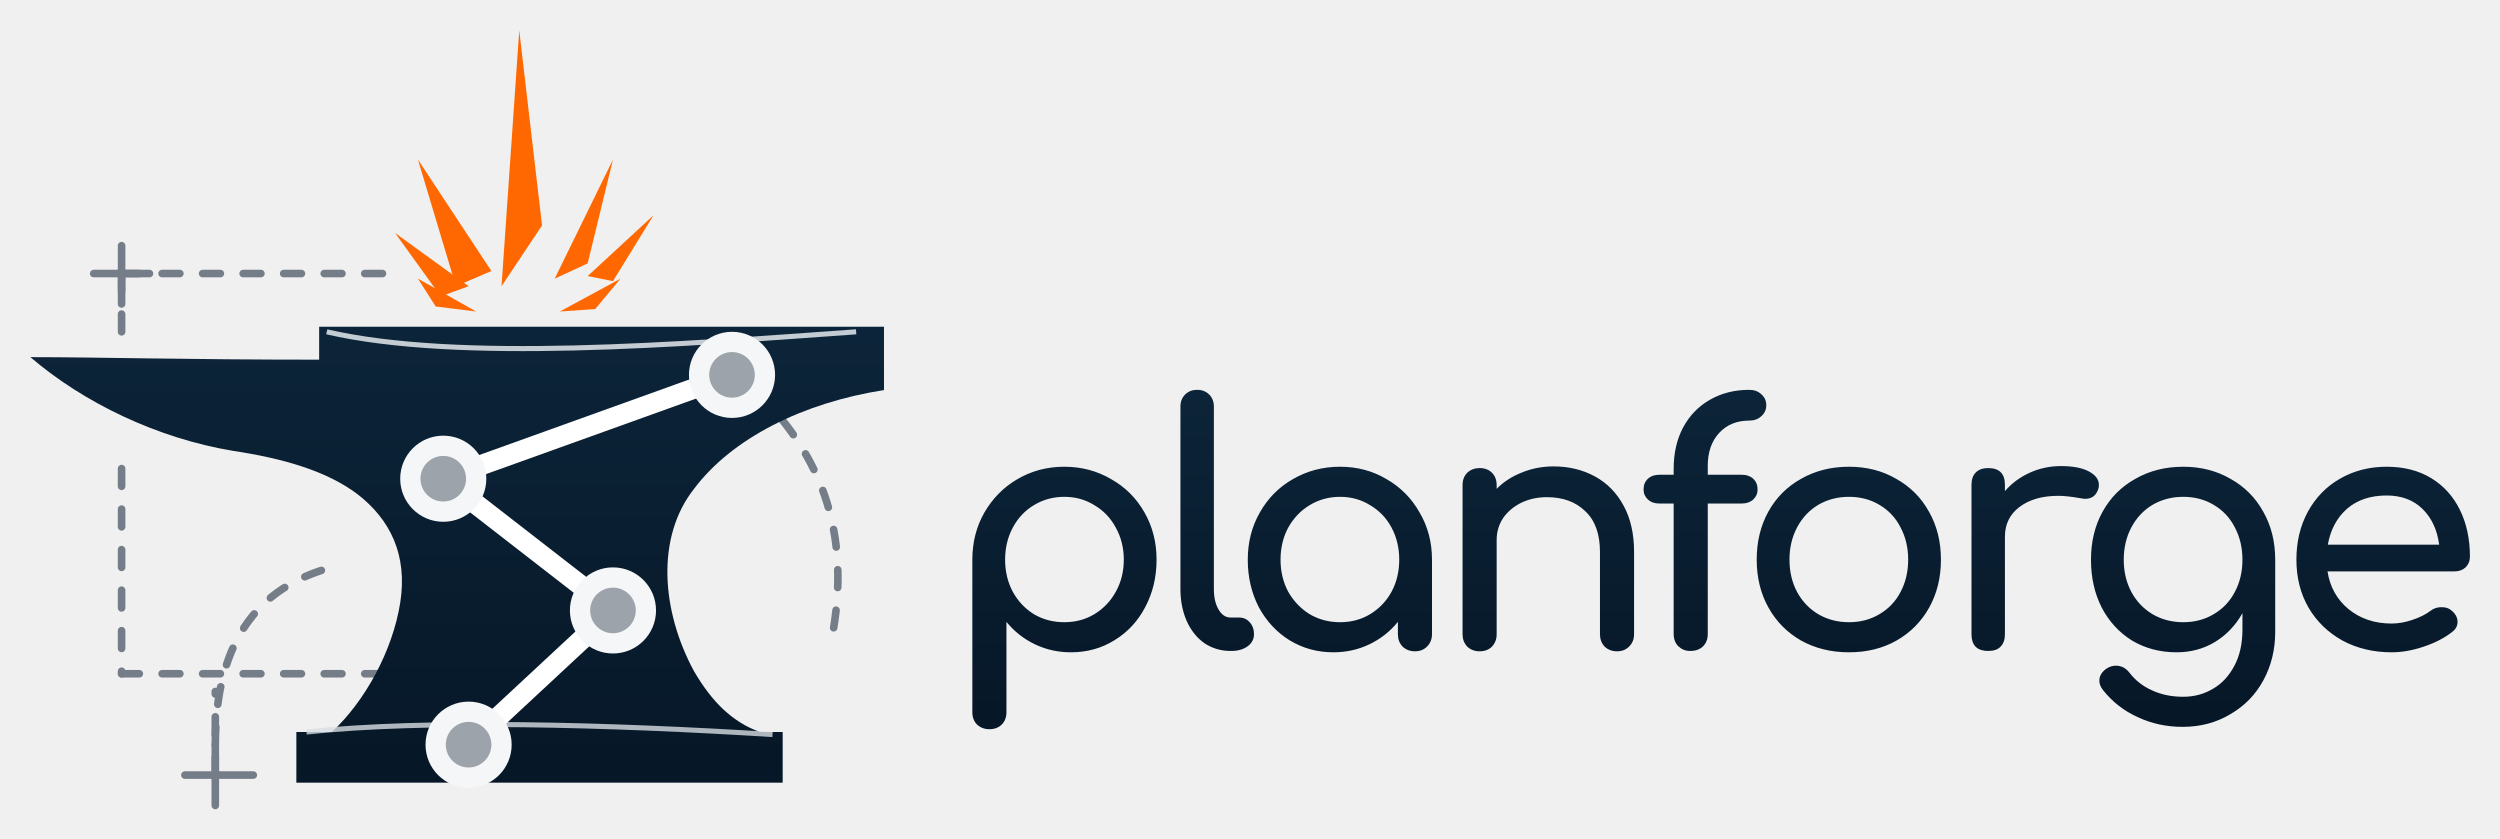
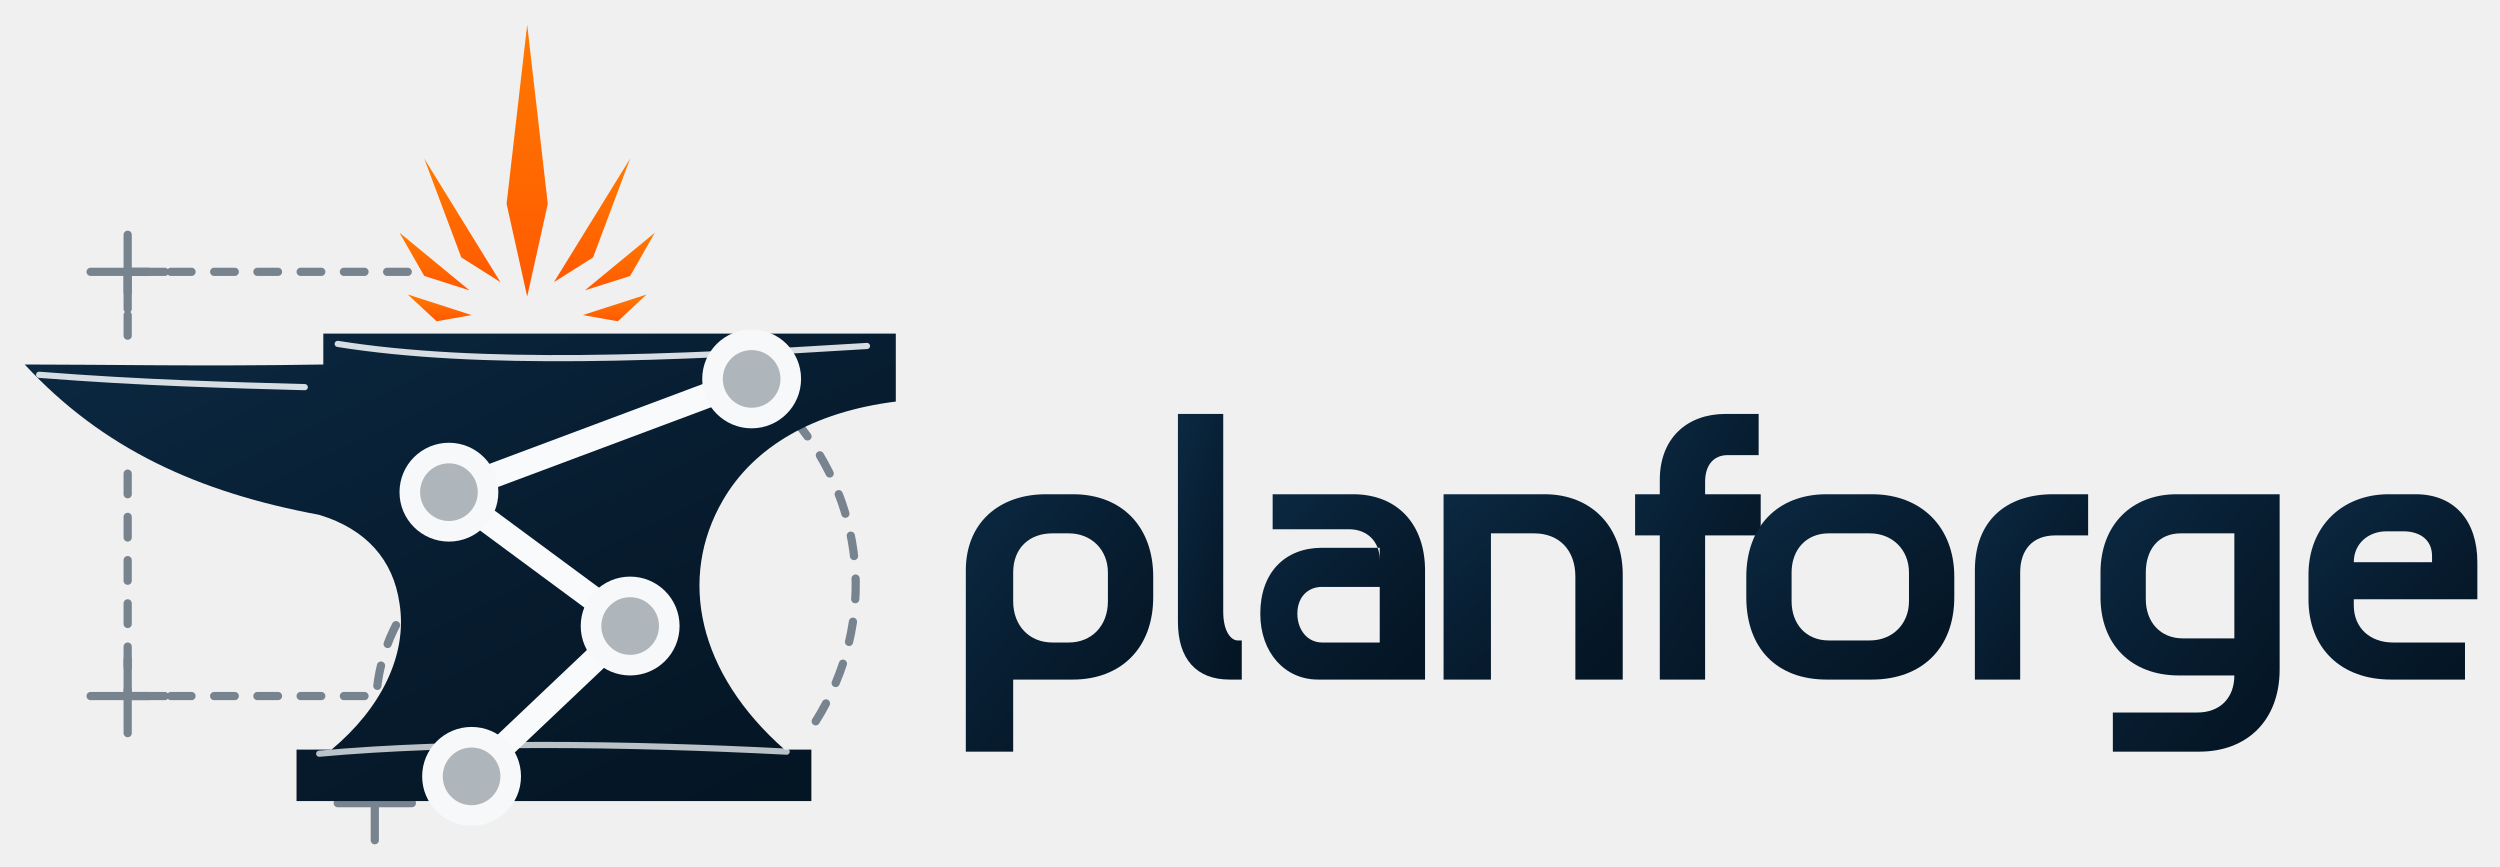
- <svg xmlns="http://www.w3.org/2000/svg" viewBox="16 308 987 331" width="987" height="331" role="img" aria-labelledby="pf-logo-title">
+ <svg xmlns="http://www.w3.org/2000/svg" viewBox="20 364 1214 421" width="1214" height="421" role="img" aria-labelledby="pf-logo-title pf-logo-desc">
  <style>
-     /* Colours live here rather than only in presentation attributes so the dark
-        scheme below can override them. The presentation attributes are kept as a
-        fallback for renderers that ignore stylesheets; CSS wins where both apply.
+     /* The artwork is navy on transparent, which disappears against a dark page.
+        For a reader who prefers a dark scheme the navy gradient flips to light
+        steel, and everything drawn on top of the anvil inverts with it or it
+        would vanish in turn: the graph links and node rings go dark, the metal
+        highlights go dark, and the construction guides lighten. The sparks need
+        no variant, because the orange carries on either background.

-        In the dark scheme the navy gradient flips to light steel, which inverts
-        the anvil and the wordmark together because both use it. Everything drawn
-        on top of the anvil then has to invert too, or it would vanish: the graph
-        links and the node rings go dark, the highlight strokes go dark, and the
-        construction marks lighten so they stay visible on a dark page. The
-        sparks are left alone; the orange carries on both backgrounds. */
-     .g1 { stop-color: #0c2439 }
-     .g2 { stop-color: #061727 }
-     .guides { stroke: #6e7883 }
-     .hl { stroke: #d8dee3 }
-     .links { stroke: #ffffff }
-     .ring { fill: #f5f6f7 }
-     .core { fill: #9ca3aa }
+        Colours live here rather than only in presentation attributes so the media
+        query can override them. The attributes stay as a fallback for renderers
+        that ignore stylesheets, and CSS wins where both apply. */
+     .n1 { stop-color: #0b2942 }
+     .n2 { stop-color: #071c2f }
+     .n3 { stop-color: #041523 }
+     .guides { stroke: #77838e }
+     .hl { stroke: #edf2f5 }
+     .links { stroke: #f8fafb }
+     .ring { fill: #f7f8f9 }
+     .core { fill: #aeb5bb }

    @media (prefers-color-scheme: dark) {
-       .g1 { stop-color: #dbe3ea }
-       .g2 { stop-color: #aebbc7 }
-       .guides { stroke: #8a949f }
-       .hl { stroke: #7e8b98 }
-       .links { stroke: #0d2135 }
-       .ring { fill: #0d2135 }
-       .core { fill: #6d7a87 }
+       .n1 { stop-color: #e6edf3 }
+       .n2 { stop-color: #ccd8e1 }
+       .n3 { stop-color: #b0bfcb }
+       .guides { stroke: #8d99a5 }
+       .hl { stroke: #5d6b78 }
+       .links { stroke: #0a1c2e }
+       .ring { fill: #0a1c2e }
+       .core { fill: #616e7b }
    }
  </style>
  <defs>
-     <linearGradient id="pf-navy" x1="0" y1="0" x2="0" y2="1">
-       <stop class="g1" offset="0" stop-color="#0c2439" />
-       <stop class="g2" offset="1" stop-color="#061727" />
+     <linearGradient id="pf-navy" x1="0" y1="0" x2="0.9" y2="1">
+       <stop class="n1" offset="0" stop-color="#0b2942" />
+       <stop class="n2" offset="0.55" stop-color="#071c2f" />
+       <stop class="n3" offset="1" stop-color="#041523" />
+     </linearGradient>
+     <linearGradient id="pf-orange" x1="0" y1="0" x2="0" y2="1">
+       <stop offset="0" stop-color="#ff7a00" />
+       <stop offset="1" stop-color="#ff5900" />
    </linearGradient>
  </defs>
-   <g class="guides" fill="none" stroke="#6e7883" stroke-width="3" stroke-linecap="round" opacity="0.95">
-     <path d="M64 416 H174" stroke-dasharray="7 9" />
-     <path d="M64 416 V443" stroke-dasharray="7 9" />
-     <path d="M64 405 V428 M53 416 H75" />
-     <path d="M64 493 V574" stroke-dasharray="7 9" />
-     <path d="M64 574 H167" stroke-dasharray="7 9" />
-     <path d="M101 614 V581" stroke-dasharray="7 9" />
-     <path d="M89 614 H116 M101 602 V626" />
-     <path d="M101 602 C101 560 119 538 151 531" stroke-dasharray="7 9" />
-     <path d="M325 474 C345 499 351 528 344 562" stroke-dasharray="7 9" />
+   <g class="guides" fill="none" stroke="#77838e" stroke-width="4" stroke-linecap="round" stroke-linejoin="round">
+     <path d="M82 496 H218" stroke-dasharray="10 11" />
+     <path d="M82 496 V534" stroke-dasharray="10 11" />
+     <path d="M82 594 V702" stroke-dasharray="10 11" />
+     <path d="M82 702 H211" stroke-dasharray="10 11" />
+     <path d="M202 754 V717" stroke-dasharray="10 11" />
+     <path d="M203 718 C198 667 233 627 286 613" stroke-dasharray="10 11" />
+     <path d="M406 568 C442 611 446 671 413 719" stroke-dasharray="10 11" />
+     <path d="M82 478 V514 M64 496 H100" />
+     <path d="M82 684 V720 M64 702 H100" />
+     <path d="M202 736 V772 M184 754 H220" />
  </g>
-   <g fill="#ff6800">
-     <path d="M221 320 L230 397 L214 421 Z" />
-     <path d="M181 371 L210 415 L196 421 Z" />
-     <path d="M258 371 L235 418 L248 412 Z" />
-     <path d="M172 400 L201 421 L190 425 Z" />
-     <path d="M274 393 L248 417 L258 419 Z" />
-     <path d="M181 418 L204 431 L188 429 Z" />
-     <path d="M261 418 L237 431 L251 430 Z" />
-   </g>
-   <path fill="url(#pf-navy)" d="     M28 449     C55 449 89 450 142 450     L142 437     L365 437     L365 462     C333 467 305 481 290 501     C275 520 277 549 290 573     C297 585 305 593 316 597     L325 597     L325 617     L133 617     L133 597     L147 597     C160 585 171 565 174 546     C177 527 170 513 157 503     C145 494 128 489 108 486     C78 481 49 467 28 449 Z" />
-   <path d="M145 439 C197 451 284 444 354 439" fill="none" class="hl" stroke="#d8dee3" stroke-width="2" opacity="0.9" />
-   <path d="M137 597 C184 592 257 594 321 598" fill="none" class="hl" stroke="#d8dee3" stroke-width="2" opacity="0.8" />
-   <g class="links" fill="none" stroke="#ffffff" stroke-width="8" stroke-linecap="round" stroke-linejoin="round">
-     <path d="M191 497 L305 456" />
-     <path d="M191 497 L258 549" />
-     <path d="M258 549 L201 602" />
+   <g fill="url(#pf-orange)">
+     <path d="M276 376 L286 463 L276 508 L266 463 Z" />
+     <path d="M226 441 L263 501 L244 489 Z" />
+     <path d="M326 441 L289 501 L308 489 Z" />
+     <path d="M214 477 L248 505 L226 498 Z" />
+     <path d="M338 477 L304 505 L326 498 Z" />
+     <path d="M218 507 L249 517 L232 520 Z" />
+     <path d="M334 507 L303 517 L320 520 Z" />
  </g>
  <g>
-     <circle cx="305" cy="456" r="17" class="ring" fill="#f5f6f7" />
-     <circle cx="305" cy="456" r="9" class="core" fill="#9ca3aa" />
-     <circle cx="191" cy="497" r="17" class="ring" fill="#f5f6f7" />
-     <circle cx="191" cy="497" r="9" class="core" fill="#9ca3aa" />
-     <circle cx="258" cy="549" r="17" class="ring" fill="#f5f6f7" />
-     <circle cx="258" cy="549" r="9" class="core" fill="#9ca3aa" />
-     <circle cx="201" cy="602" r="17" class="ring" fill="#f5f6f7" />
-     <circle cx="201" cy="602" r="9" class="core" fill="#9ca3aa" />
+     <path fill="url(#pf-navy)" d="       M32 541       C72 541 118 542 177 541       L177 526       H455       V559       C415 564 386 581 371 607       C349 645 359 691 401 728       H414       V753       H164       V728       H181       C205 708 218 682 214 657       C211 636 198 621 175 614       C116 603 70 582 32 541 Z" />
+     <path d="M39 546 C90 550 132 551 168 552" fill="none" class="hl" stroke="#edf2f5" stroke-width="3" stroke-linecap="round" opacity="0.9" />
+     <path d="M184 531 C253 542 345 538 441 532" fill="none" class="hl" stroke="#edf2f5" stroke-width="3" stroke-linecap="round" opacity="0.9" />
+     <path d="M175 730 C241 724 324 725 402 729" fill="none" class="hl" stroke="#edf2f5" stroke-width="3" stroke-linecap="round" opacity="0.78" />
+     <g class="links" fill="none" stroke="#f8fafb" stroke-width="12" stroke-linecap="round" stroke-linejoin="round">
+       <path d="M238 603 L385 548" />
+       <path d="M238 603 L326 668" />
+       <path d="M326 668 L249 741" />
+     </g>
+     <g>
+       <circle cx="385" cy="548" r="24" class="ring" fill="#f7f8f9" />
+       <circle cx="385" cy="548" r="14" class="core" fill="#aeb5bb" />
+       <circle cx="238" cy="603" r="24" class="ring" fill="#f7f8f9" />
+       <circle cx="238" cy="603" r="14" class="core" fill="#aeb5bb" />
+       <circle cx="326" cy="668" r="24" class="ring" fill="#f7f8f9" />
+       <circle cx="326" cy="668" r="14" class="core" fill="#aeb5bb" />
+       <circle cx="249" cy="741" r="24" class="ring" fill="#f7f8f9" />
+       <circle cx="249" cy="741" r="14" class="core" fill="#aeb5bb" />
+     </g>
  </g>
-   <path aria-label="planforge" fill="url(#pf-navy)" d="m 436.18,492.268 q 10.164,0 18.48,4.884 8.448,4.752 13.2,13.2 4.752,8.316 4.752,18.612 0,10.296 -4.488,18.744 -4.356,8.316 -12.144,13.068 -7.656,4.752 -17.16,4.752 -7.656,0 -14.256,-3.168 -6.6,-3.168 -11.22,-8.844 v 35.64 q 0,3.036 -1.848,4.884 -1.848,1.848 -4.884,1.848 -2.904,0 -4.884,-1.848 -1.848,-1.848 -1.848,-4.884 v -60.192 q 0,-10.296 4.752,-18.612 4.884,-8.448 13.068,-13.2 8.316,-4.884 18.48,-4.884 z m 0,61.38 q 6.6,0 11.88,-3.168 5.412,-3.3 8.448,-8.844 3.168,-5.676 3.168,-12.672 0,-6.996 -3.168,-12.672 -3.036,-5.676 -8.448,-8.844 -5.28,-3.3 -11.88,-3.3 -6.6,0 -12.012,3.3 -5.28,3.168 -8.316,8.844 -3.036,5.676 -3.036,12.672 0,6.996 3.036,12.672 3.036,5.544 8.316,8.844 5.412,3.168 12.012,3.168 z M 501.836,565 q -5.676,0 -10.296,-3.036 -4.488,-3.168 -6.996,-8.712 -2.508,-5.676 -2.508,-12.672 v -72.072 q 0,-2.904 1.848,-4.752 1.848,-1.848 4.752,-1.848 2.904,0 4.752,1.848 1.848,1.848 1.848,4.752 v 72.072 q 0,4.884 1.848,8.052 1.848,3.168 4.752,3.168 h 3.3 q 2.64,0 4.224,1.848 1.716,1.848 1.716,4.752 0,2.904 -2.508,4.752 -2.508,1.848 -6.468,1.848 z m 43.216,-72.732 q 10.164,0 18.348,4.884 8.316,4.752 13.068,13.2 4.884,8.316 4.884,18.612 V 558.4 q 0,2.904 -1.98,4.884 -1.848,1.848 -4.752,1.848 -2.904,0 -4.884,-1.848 -1.848,-1.98 -1.848,-4.884 v -4.884 q -4.62,5.676 -11.22,8.844 -6.6,3.168 -14.256,3.168 -9.504,0 -17.292,-4.752 -7.656,-4.752 -12.144,-13.068 -4.356,-8.448 -4.356,-18.744 0,-10.296 4.752,-18.612 4.752,-8.448 13.068,-13.2 8.448,-4.884 18.612,-4.884 z m 0,61.38 q 6.6,0 11.88,-3.168 5.412,-3.3 8.448,-8.844 3.036,-5.676 3.036,-12.672 0,-6.996 -3.036,-12.672 -3.036,-5.676 -8.448,-8.844 -5.28,-3.3 -11.88,-3.3 -6.6,0 -12.012,3.3 -5.28,3.168 -8.448,8.844 -3.036,5.676 -3.036,12.672 0,6.996 3.036,12.672 3.168,5.544 8.448,8.844 5.412,3.168 12.012,3.168 z m 84.268,-61.512 q 9.108,0 16.368,3.96 7.26,3.96 11.352,11.616 4.092,7.524 4.092,18.216 V 558.4 q 0,2.904 -1.98,4.884 -1.848,1.848 -4.752,1.848 -2.904,0 -4.884,-1.848 -1.848,-1.98 -1.848,-4.884 v -32.472 q 0,-10.692 -5.808,-16.104 -5.676,-5.544 -15.18,-5.544 -5.544,0 -10.164,2.244 -4.488,2.244 -7.128,6.072 -2.508,3.828 -2.508,8.58 V 558.4 q 0,2.904 -1.848,4.884 -1.848,1.848 -4.884,1.848 -2.904,0 -4.884,-1.848 -1.848,-1.98 -1.848,-4.884 v -58.872 q 0,-3.036 1.848,-4.884 1.98,-1.848 4.884,-1.848 3.036,0 4.884,1.848 1.848,1.848 1.848,4.884 v 1.452 q 4.224,-4.224 10.032,-6.468 5.808,-2.376 12.408,-2.376 z m 77.272,-18.084 q -7.392,0 -11.88,4.884 -4.488,4.884 -4.488,12.936 v 3.564 h 13.464 q 2.772,0 4.488,1.584 1.716,1.584 1.716,4.224 0,2.376 -1.716,3.96 -1.716,1.584 -4.488,1.584 h -13.464 v 51.48 q 0,3.036 -1.848,4.884 -1.848,1.848 -5.148,1.848 -2.64,0 -4.62,-1.848 -1.848,-1.848 -1.848,-4.884 v -51.48 h -5.676 q -2.772,0 -4.488,-1.584 -1.716,-1.584 -1.716,-3.96 0,-2.64 1.716,-4.224 1.716,-1.584 4.488,-1.584 h 5.676 v -2.244 q 0,-9.372 3.696,-16.368 3.828,-7.128 10.56,-10.956 6.864,-3.96 15.576,-3.96 2.904,0 4.752,1.716 1.98,1.716 1.98,4.356 0,2.64 -1.98,4.356 -1.848,1.716 -4.752,1.716 z m 39.388,91.476 q -10.56,0 -18.876,-4.62 -8.316,-4.752 -12.936,-13.068 -4.62,-8.316 -4.62,-18.876 0,-10.692 4.62,-19.008 4.62,-8.316 12.936,-12.936 8.316,-4.752 18.876,-4.752 10.428,0 18.612,4.752 8.316,4.62 12.936,12.936 4.752,8.316 4.752,19.008 0,10.56 -4.62,18.876 -4.62,8.316 -12.936,13.068 -8.184,4.62 -18.744,4.62 z m 0,-11.88 q 6.732,0 12.012,-3.168 5.412,-3.168 8.316,-8.712 3.036,-5.676 3.036,-12.804 0,-7.128 -3.036,-12.804 -2.904,-5.676 -8.316,-8.844 -5.28,-3.168 -12.012,-3.168 -6.732,0 -12.144,3.168 -5.28,3.168 -8.316,8.844 -3.036,5.676 -3.036,12.804 0,7.128 3.036,12.804 3.036,5.544 8.316,8.712 5.412,3.168 12.144,3.168 z m 83.74,-61.644 q 6.996,0 10.956,2.112 3.96,2.112 3.96,5.28 0,0.924 -0.132,1.32 -1.188,4.224 -5.28,4.224 -0.66,0 -1.98,-0.264 -5.28,-0.924 -8.58,-0.924 -9.504,0 -15.312,4.356 -5.808,4.356 -5.808,11.748 V 558.4 q 0,3.168 -1.716,4.884 -1.584,1.716 -4.884,1.716 -3.168,0 -4.884,-1.584 -1.716,-1.716 -1.716,-5.016 v -59.004 q 0,-3.168 1.716,-4.884 1.716,-1.716 4.884,-1.716 6.6,0 6.6,6.6 v 2.508 q 3.96,-4.62 9.768,-7.26 5.808,-2.64 12.408,-2.64 z m 48.232,0.264 q 10.428,0 18.612,4.752 8.316,4.62 12.936,12.936 4.752,8.316 4.752,19.008 v 28.512 q 0,10.428 -4.62,19.008 -4.62,8.58 -13.068,13.464 -8.316,5.016 -18.876,5.016 -9.504,0 -17.688,-3.828 -8.184,-3.696 -13.728,-10.692 -1.452,-1.848 -1.452,-3.696 0,-2.772 2.772,-4.752 1.848,-1.188 3.696,-1.188 3.3,0 5.412,2.772 3.564,4.62 8.976,6.996 5.412,2.508 12.276,2.508 6.468,0 11.748,-3.168 5.28,-3.036 8.448,-9.108 3.168,-5.94 3.168,-14.256 v -6.468 q -4.092,7.26 -10.824,11.352 -6.732,4.092 -15.18,4.092 -9.768,0 -17.556,-4.62 -7.656,-4.752 -12.012,-13.068 -4.224,-8.316 -4.224,-18.876 0,-10.692 4.62,-19.008 4.62,-8.316 12.936,-12.936 8.316,-4.752 18.876,-4.752 z m 0,61.38 q 6.732,0 12.012,-3.168 5.412,-3.168 8.316,-8.712 3.036,-5.676 3.036,-12.804 0,-7.128 -3.036,-12.804 -2.904,-5.676 -8.316,-8.844 -5.28,-3.168 -12.012,-3.168 -6.732,0 -12.144,3.168 -5.28,3.168 -8.316,8.844 -3.036,5.676 -3.036,12.804 0,7.128 3.036,12.804 3.036,5.544 8.316,8.712 5.412,3.168 12.144,3.168 z m 113.176,-25.872 q 0,2.508 -1.716,4.224 -1.716,1.584 -4.356,1.584 h -50.16 q 1.452,9.24 8.316,14.916 6.996,5.676 17.028,5.676 3.96,0 8.184,-1.452 4.356,-1.452 7.128,-3.564 1.848,-1.452 4.356,-1.452 2.508,0 3.96,1.32 2.376,1.98 2.376,4.488 0,2.376 -2.112,3.96 -4.488,3.564 -11.22,5.808 -6.6,2.244 -12.672,2.244 -10.824,0 -19.404,-4.62 -8.58,-4.752 -13.464,-13.068 -4.752,-8.316 -4.752,-18.876 0,-10.56 4.488,-18.876 4.62,-8.448 12.672,-13.068 8.184,-4.752 18.48,-4.752 10.164,0 17.556,4.488 7.392,4.488 11.352,12.54 3.96,8.052 3.96,18.48 z m -32.868,-24.156 q -9.636,0 -15.708,5.28 -5.94,5.28 -7.524,14.124 h 43.956 q -1.188,-8.844 -6.6,-14.124 -5.412,-5.28 -14.124,-5.28 z" />
+   <g fill="url(#pf-navy)" fill-rule="evenodd" clip-rule="evenodd">
+     <path d="       M489 729 V641       C489 618 505 604 528 604 H541       C565 604 580 620 580 644 V654       C580 679 564 694 541 694 H512 V729 Z       M512 642 V656       C512 668 520 676 531 676 H539       C550 676 558 668 558 656 V642       C558 631 550 623 539 623 H531       C520 623 512 630 512 642 Z" />
+     <path d="       M592 565 H614 V661       C614 671 618 675 621 675 H623 V694 H617       C601 694 592 684 592 666 Z" />
+     <path d="       M638 604 H677       C699 604 712 619 712 641 V694 H660       C644 694 632 681 632 662       C632 642 644 630 662 630 H690 V636       C690 627 684 621 675 621 H638 Z       M662 649       C655 649 650 654 650 662       C650 670 655 676 662 676 H690 V649 Z" />
+     <path d="       M721 694 V604 H770       C793 604 808 620 808 643 V694 H785 V644       C785 631 777 623 765 623 H744 V694 Z" />
+     <path d="       M814 604 H826 V597       C826 577 839 565 858 565 H874 V585 H859       C852 585 848 590 848 598 V604 H875 V624 H848 V694 H826 V624 H814 Z" />
+     <path d="       M907 604 H929       C953 604 969 620 969 644 V654       C969 679 953 694 929 694 H907       C883 694 868 679 868 654 V644       C868 620 883 604 907 604 Z       M908 623       C897 623 890 631 890 642 V656       C890 667 897 675 908 675 H928       C939 675 947 667 947 656 V642       C947 631 939 623 928 623 Z" />
+     <path d="       M979 694 V641       C979 617 994 604 1017 604 H1034 V624 H1018       C1007 624 1001 631 1001 642 V694 Z" />
+     <path d="       M1077 604 H1127 V689       C1127 714 1111 729 1088 729 H1046 V710 H1087       C1098 710 1105 703 1105 692 H1078       C1055 692 1040 677 1040 654 V642       C1040 619 1055 604 1077 604 Z       M1079 623       C1068 623 1062 631 1062 642 V655       C1062 666 1069 674 1080 674 H1105 V623 Z" />
+     <path d="       M1180 604 H1193       C1212 604 1223 617 1223 637 V655 H1163 V658       C1163 669 1171 676 1182 676 H1217 V694 H1181       C1157 694 1141 679 1141 655 V643       C1141 620 1157 604 1180 604 Z       M1163 637 H1201 V634       C1201 626 1195 622 1187 622 H1179       C1170 622 1163 628 1163 637 Z" />
+   </g>
</svg>
